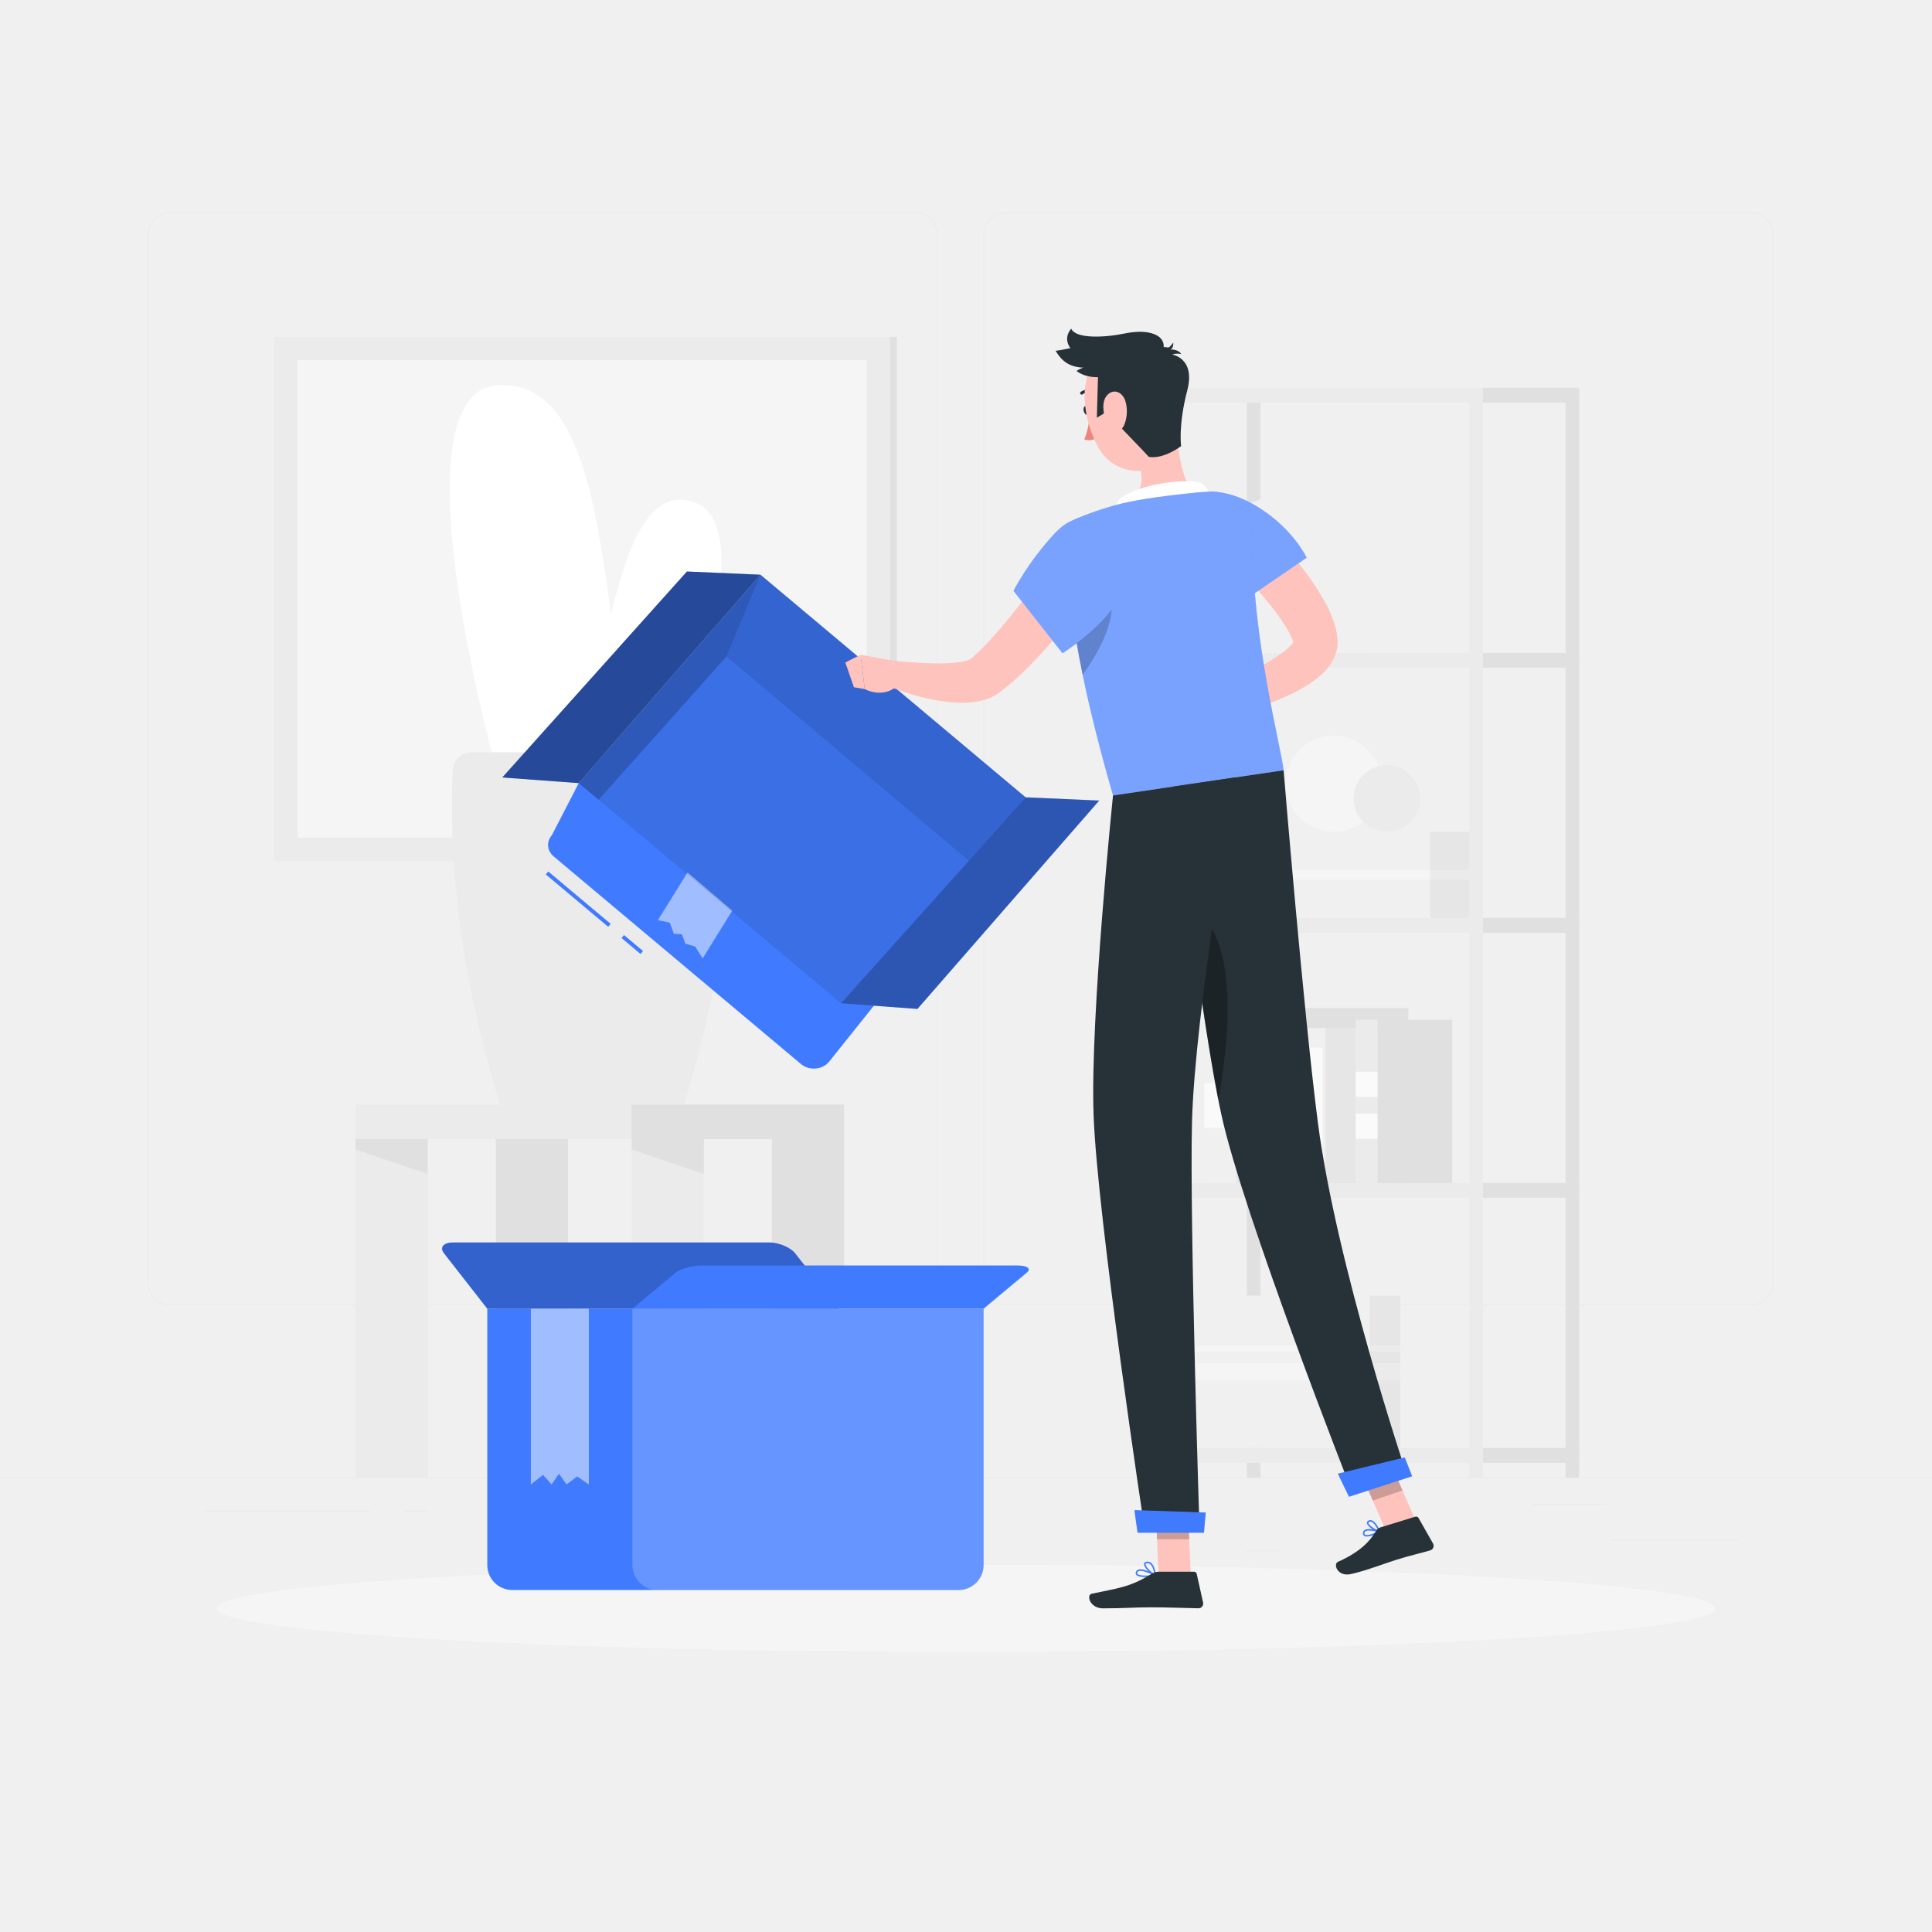
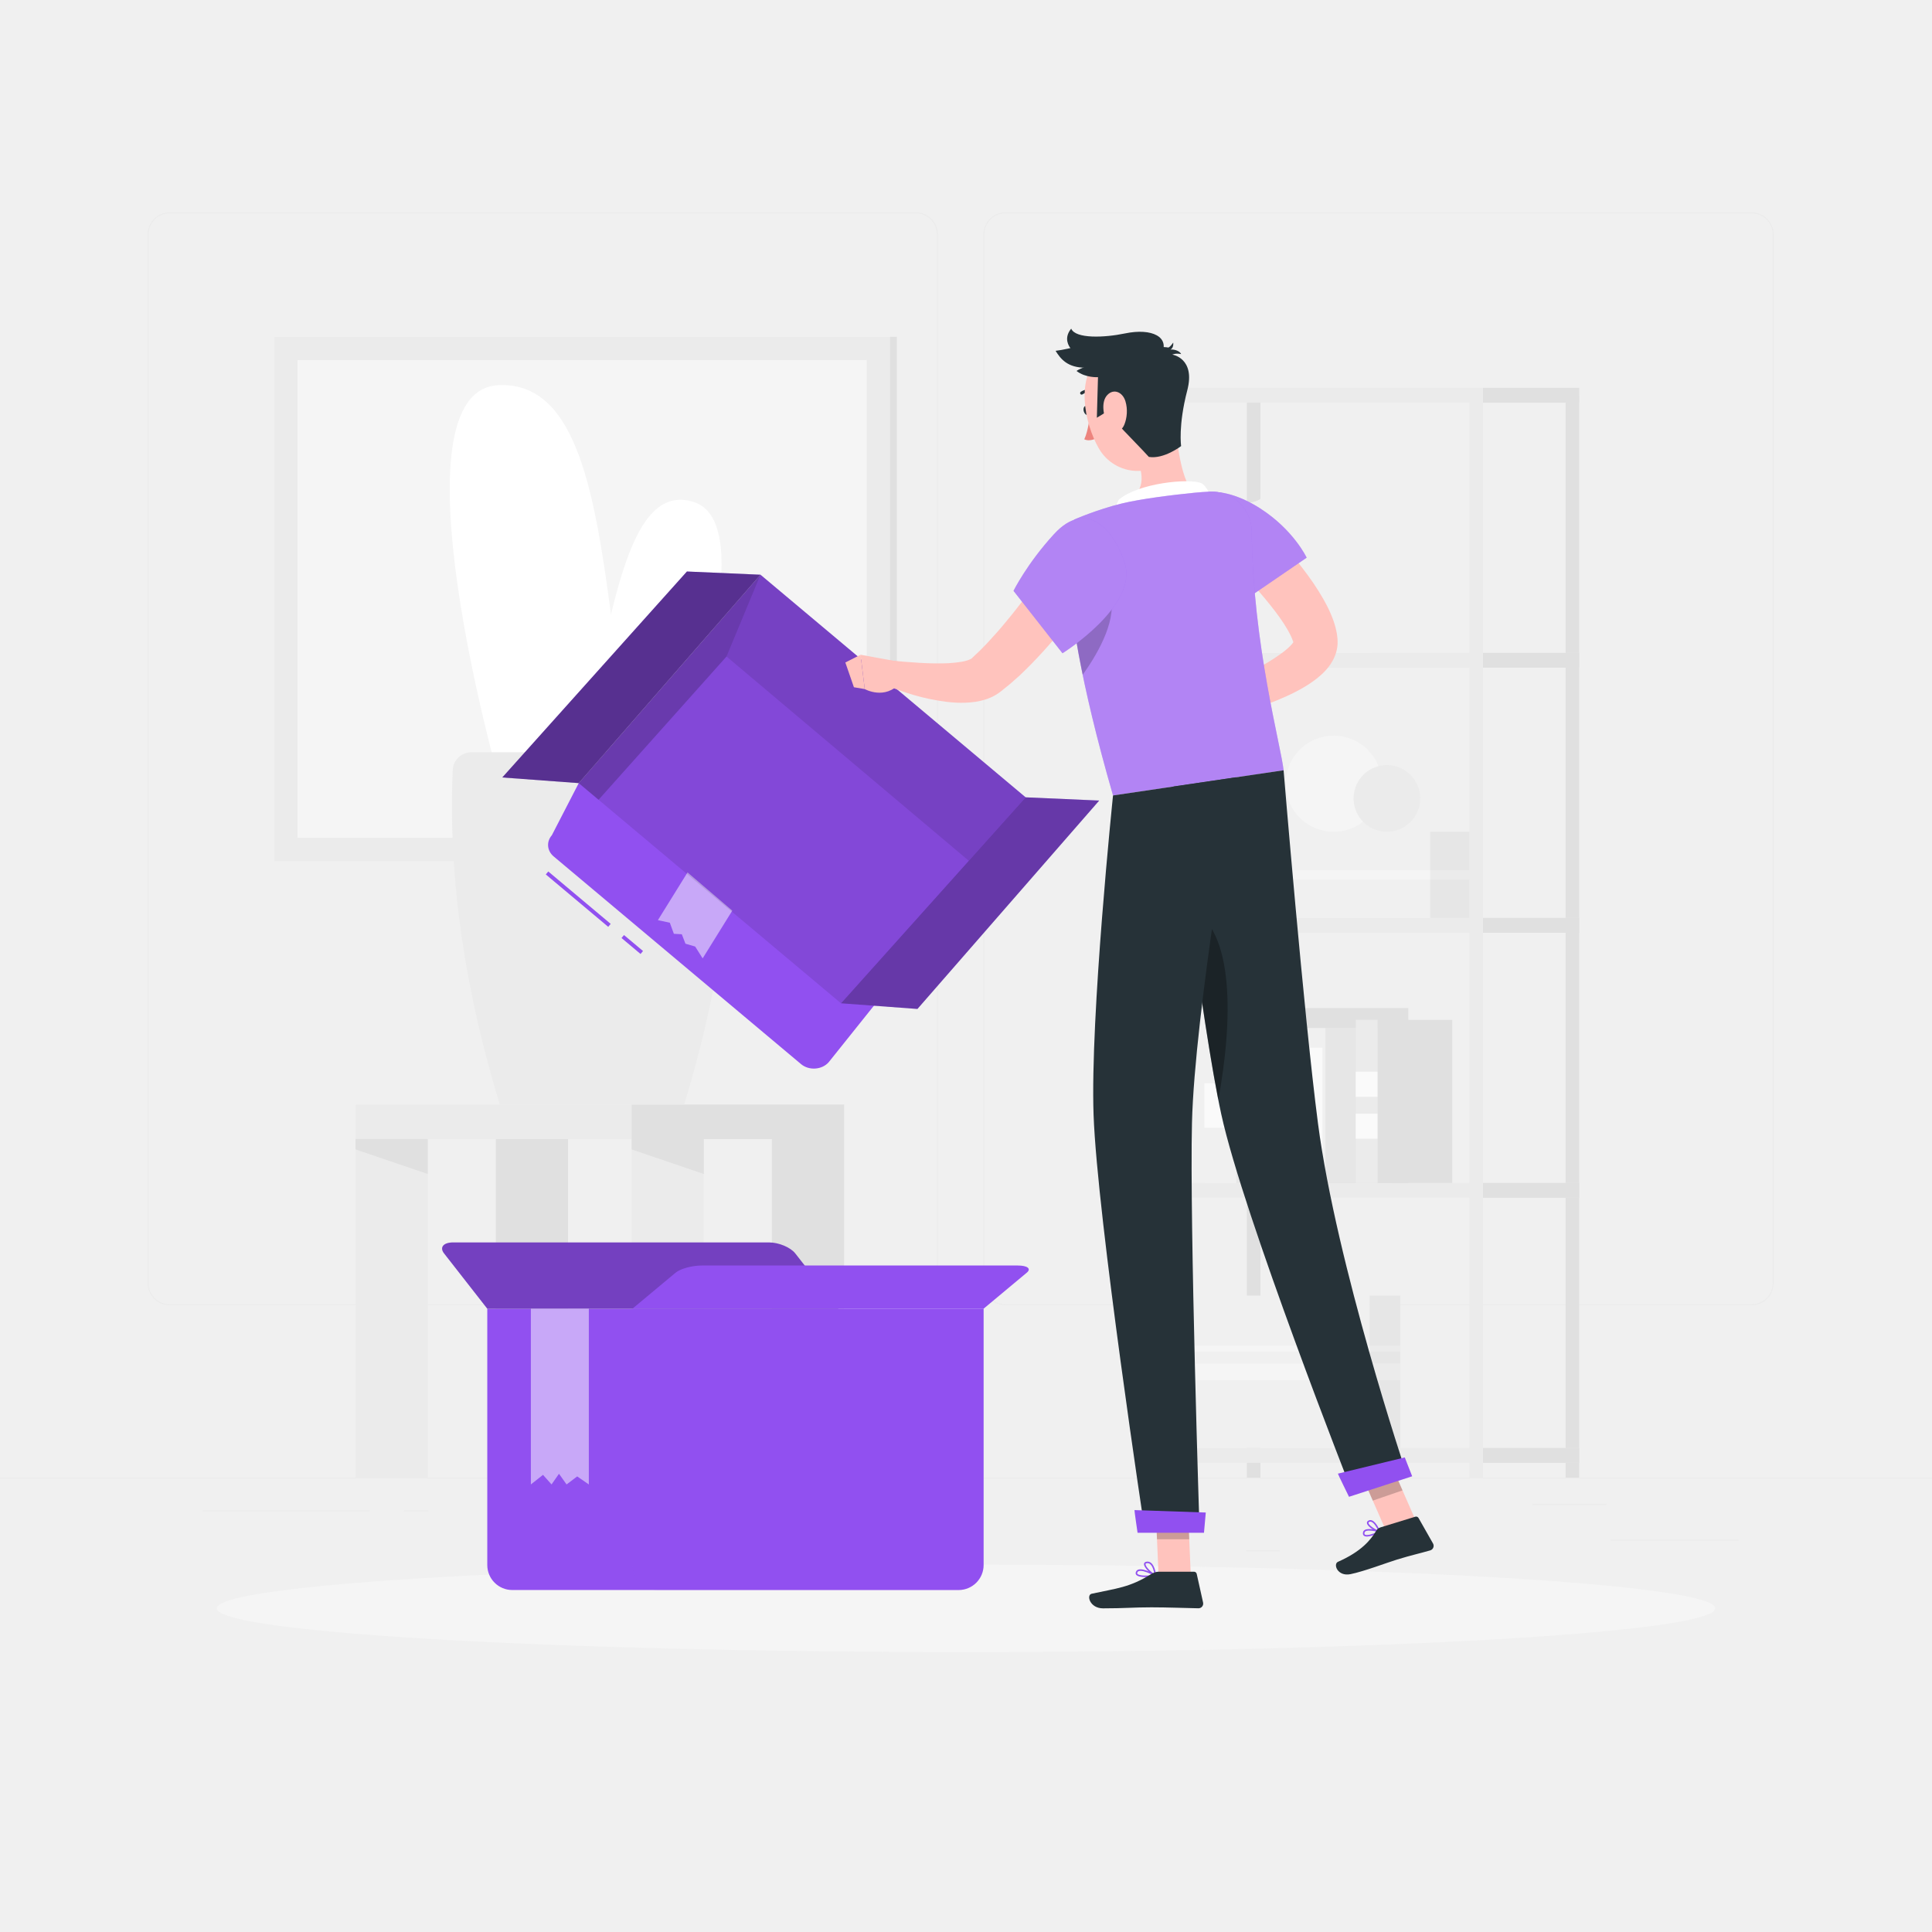
<svg xmlns="http://www.w3.org/2000/svg" version="1.1" x="0px" y="0px" viewBox="0 0 500 500" style="enable-background:new 0 0 500 500;" xml:space="preserve">
  <g id="Background_Complete">
    <g>
      <rect y="382.398" style="fill:#EBEBEB;" width="500" height="0.25" />
      <rect x="416.779" y="398.494" style="fill:#EBEBEB;" width="33.122" height="0.25" />
      <rect x="322.527" y="401.208" style="fill:#EBEBEB;" width="8.693" height="0.25" />
      <rect x="396.586" y="389.208" style="fill:#EBEBEB;" width="19.192" height="0.25" />
      <rect x="52.459" y="390.888" style="fill:#EBEBEB;" width="43.193" height="0.25" />
      <rect x="104.556" y="390.888" style="fill:#EBEBEB;" width="6.333" height="0.25" />
      <rect x="131.471" y="395.111" style="fill:#EBEBEB;" width="93.676" height="0.25" />
      <path style="fill:#EBEBEB;" d="M237.014,337.8H43.915c-3.147,0-5.708-2.561-5.708-5.708V60.66c0-3.147,2.561-5.708,5.708-5.708    h193.099c3.146,0,5.707,2.561,5.707,5.708v271.432C242.721,335.239,240.16,337.8,237.014,337.8z M43.915,55.203    c-3.01,0-5.458,2.448-5.458,5.458v271.432c0,3.01,2.448,5.458,5.458,5.458h193.099c3.009,0,5.457-2.448,5.457-5.458V60.66    c0-3.009-2.448-5.458-5.457-5.458H43.915z" />
      <path style="fill:#EBEBEB;" d="M453.31,337.8H260.212c-3.147,0-5.707-2.561-5.707-5.708V60.66c0-3.147,2.561-5.708,5.707-5.708    H453.31c3.148,0,5.708,2.561,5.708,5.708v271.432C459.019,335.239,456.458,337.8,453.31,337.8z M260.212,55.203    c-3.009,0-5.457,2.448-5.457,5.458v271.432c0,3.01,2.448,5.458,5.457,5.458H453.31c3.01,0,5.458-2.448,5.458-5.458V60.66    c0-3.009-2.448-5.458-5.458-5.458H260.212z" />
    </g>
    <g>
      <g>
        <rect x="92.029" y="285.867" style="fill:#EBEBEB;" width="126.417" height="8.923" />
        <rect x="163.476" y="285.867" style="fill:#E0E0E0;" width="54.969" height="8.923" />
        <rect x="92.029" y="294.791" style="fill:#EBEBEB;" width="18.677" height="87.608" />
        <polygon style="fill:#E0E0E0;" points="110.706,303.833 92.029,297.472 92.029,294.791 110.706,294.791    " />
        <rect x="199.768" y="294.791" style="fill:#E0E0E0;" width="18.678" height="87.608" />
        <rect x="163.476" y="294.791" style="fill:#EBEBEB;" width="18.678" height="87.608" />
        <polygon style="fill:#E0E0E0;" points="182.154,303.833 163.476,297.472 163.476,294.791 182.154,294.791    " />
        <rect x="128.321" y="294.791" style="fill:#E0E0E0;" width="18.677" height="87.608" />
      </g>
      <g>
        <rect x="71" y="87.166" style="fill:#EBEBEB;" width="159.333" height="135.667" />
        <rect x="230.333" y="87.166" transform="matrix(-1 -1.224647e-16 1.224647e-16 -1 462.4444 309.9997)" style="fill:#E0E0E0;" width="1.778" height="135.667" />
        <rect x="88.833" y="81.333" transform="matrix(-1.836970e-16 1 -1 -1.836970e-16 305.6665 4.3332)" style="fill:#F5F5F5;" width="123.667" height="147.333" />
      </g>
      <g>
        <path style="fill:#FFFFFF;" d="M148.888,198.056c8.975-30.027,11.5-74.248,30.646-68.144c19.145,6.104-5.935,71.532-5.935,71.532     L148.888,198.056z" />
        <path style="fill:#FFFFFF;" d="M164.352,199.554c-9.161-43.481-6.852-101.205-35.313-99.881c-28.461,1.324,0,101.771,0,101.771     L164.352,199.554z" />
        <g>
          <path style="fill:#EBEBEB;" d="M184.455,194.674h-62.301c-2.77,0-4.873,2.033-4.986,4.604      c-1.267,28.699,3.434,57.952,12.183,86.589h47.709c8.749-28.637,13.45-57.89,12.182-86.589      C189.128,196.707,187.029,194.674,184.455,194.674z" />
        </g>
      </g>
      <g>
        <g>
          <g>
            <rect x="322.69" y="102.298" style="fill:#E0E0E0;" width="3.51" height="280.101" />
            <rect x="405.182" y="102.298" style="fill:#E0E0E0;" width="3.51" height="280.101" />
            <rect x="297.799" y="102.298" style="fill:#EBEBEB;" width="3.51" height="280.101" />
            <rect x="380.291" y="102.298" style="fill:#EBEBEB;" width="3.51" height="280.101" />
            <rect x="297.799" y="100.383" style="fill:#EBEBEB;" width="110.894" height="3.829" />
            <rect x="297.799" y="168.973" style="fill:#EBEBEB;" width="110.894" height="3.829" />
            <rect x="297.799" y="237.563" style="fill:#EBEBEB;" width="110.894" height="3.829" />
            <rect x="297.799" y="306.152" style="fill:#EBEBEB;" width="110.894" height="3.829" />
            <rect x="297.799" y="374.742" style="fill:#EBEBEB;" width="110.894" height="3.829" />
            <rect x="383.801" y="100.382" style="fill:#E0E0E0;" width="24.891" height="3.829" />
            <rect x="383.801" y="168.972" style="fill:#E0E0E0;" width="24.891" height="3.829" />
            <rect x="383.801" y="237.562" style="fill:#E0E0E0;" width="24.891" height="3.829" />
            <rect x="383.801" y="306.151" style="fill:#E0E0E0;" width="24.891" height="3.829" />
            <rect x="383.801" y="374.741" style="fill:#E0E0E0;" width="24.891" height="3.829" />
          </g>
        </g>
        <path style="fill:#F0F0F0;" d="M342.535,123.712v-5.398h-13.334v5.398c0,3.526-2.859,6.385-6.385,6.385l0,0     c-3.527,0-6.385,2.859-6.385,6.385v32.49h38.875v-32.49c0-3.527-2.859-6.385-6.385-6.385h0     C345.393,130.097,342.535,127.238,342.535,123.712z" />
        <g>
          <rect x="311.703" y="215.255" style="fill:#F0F0F0;" width="58.419" height="22.307" />
          <rect x="370.121" y="215.255" transform="matrix(-1 -1.224647e-16 1.224647e-16 -1 750.4124 452.8169)" style="fill:#E6E6E6;" width="10.17" height="22.307" />
          <rect x="370.121" y="225.18" transform="matrix(-1 -1.224647e-16 1.224647e-16 -1 750.4124 452.8168)" style="fill:#EBEBEB;" width="10.17" height="2.458" />
          <rect x="311.703" y="225.18" style="fill:#F5F5F5;" width="58.419" height="2.458" />
        </g>
        <g>
          <rect x="308.835" y="335.303" style="fill:#F0F0F0;" width="45.632" height="39.439" />
          <rect x="354.467" y="335.303" transform="matrix(-1 -1.224647e-16 1.224647e-16 -1 716.8775 710.0451)" style="fill:#E6E6E6;" width="7.944" height="39.439" />
          <rect x="354.467" y="352.85" transform="matrix(-1 -1.224647e-16 1.224647e-16 -1 716.8775 710.045)" style="fill:#EBEBEB;" width="7.944" height="4.345" />
          <rect x="308.835" y="352.85" style="fill:#F5F5F5;" width="45.632" height="4.345" />
          <rect x="354.467" y="348.249" transform="matrix(-1 -1.224647e-16 1.224647e-16 -1 716.8775 698.0506)" style="fill:#EBEBEB;" width="7.944" height="1.552" />
          <rect x="308.835" y="348.249" style="fill:#F5F5F5;" width="45.632" height="1.552" />
        </g>
        <g>
          <g>
            <rect x="311.703" y="266.054" style="fill:#F0F0F0;" width="8.264" height="40.098" />
            <rect x="311.703" y="280.341" style="fill:#FAFAFA;" width="8.264" height="11.523" />
            <rect x="319.967" y="266.054" transform="matrix(-1 -1.224647e-16 1.224647e-16 -1 668.0332 572.2054)" style="fill:#E6E6E6;" width="28.099" height="40.098" />
          </g>
          <g>
            <rect x="323.391" y="260.868" style="fill:#EBEBEB;" width="9.333" height="45.283" />
            <rect x="323.391" y="275.261" style="fill:#FAFAFA;" width="9.333" height="6.972" />
            <rect x="323.391" y="286.903" style="fill:#FAFAFA;" width="9.333" height="6.972" />
            <rect x="332.724" y="260.868" transform="matrix(-1 -1.224647e-16 1.224647e-16 -1 697.1812 567.0197)" style="fill:#E0E0E0;" width="31.733" height="45.283" />
          </g>
          <g>
            <rect x="338.08" y="266.054" style="fill:#F0F0F0;" width="5.026" height="40.098" />
            <rect x="338.944" y="271.134" style="fill:#FAFAFA;" width="3.298" height="29.938" />
            <rect x="343.106" y="266.054" transform="matrix(-1 -1.224647e-16 1.224647e-16 -1 703.2985 572.2054)" style="fill:#E6E6E6;" width="17.087" height="40.098" />
          </g>
          <g>
            <rect x="350.863" y="263.937" style="fill:#EBEBEB;" width="5.676" height="42.214" />
            <rect x="350.863" y="277.355" style="fill:#FAFAFA;" width="5.676" height="6.5" />
            <rect x="350.863" y="288.207" style="fill:#FAFAFA;" width="5.676" height="6.5" />
            <rect x="356.539" y="263.937" transform="matrix(-1 -1.224647e-16 1.224647e-16 -1 732.3752 570.0888)" style="fill:#E0E0E0;" width="19.297" height="42.214" />
          </g>
        </g>
        <ellipse transform="matrix(0.7071 -0.7071 0.7071 0.7071 -42.3206 303.4691)" style="fill:#F5F5F5;" cx="345.159" cy="202.82" rx="12.435" ry="12.435" />
        <ellipse transform="matrix(0.9871 -0.1602 0.1602 0.9871 -28.4641 60.1604)" style="fill:#EBEBEB;" cx="358.919" cy="206.632" rx="8.623" ry="8.623" />
      </g>
    </g>
  </g>
  <g id="Background_Simple" style="display:none;">
    <g style="display:inline;">
-       <path style="fill:#407BFF;" d="M219.124,183.697c1.736-0.372,3.463-0.758,5.18-1.154c42.218-9.735,90.499-15.369,127.108,1.784    c35.891,16.816,31.482,52.444,10.493,85.161c-35.933,56.009-172.032,109.144-208.729,52.207    c-11.863-18.406,8.589-50.802-6.128-72.498c-16.755-24.7-94.319-9.081-78.821-63.649c8.593-30.257,30.629-28.48,54.314-18.66    c13.592,5.635,26.572,12.644,40.625,17.407C180.236,190.078,200.155,187.758,219.124,183.697z" />
+       <path style="fill:#9150F0;" d="M219.124,183.697c1.736-0.372,3.463-0.758,5.18-1.154c42.218-9.735,90.499-15.369,127.108,1.784    c35.891,16.816,31.482,52.444,10.493,85.161c-35.933,56.009-172.032,109.144-208.729,52.207    c-11.863-18.406,8.589-50.802-6.128-72.498c-16.755-24.7-94.319-9.081-78.821-63.649c8.593-30.257,30.629-28.48,54.314-18.66    c13.592,5.635,26.572,12.644,40.625,17.407C180.236,190.078,200.155,187.758,219.124,183.697z" />
      <path style="opacity:0.9;fill:#FFFFFF;" d="M219.124,183.697c1.736-0.372,3.463-0.758,5.18-1.154    c42.218-9.735,90.499-15.369,127.108,1.784c35.891,16.816,31.482,52.444,10.493,85.161    c-35.933,56.009-172.032,109.144-208.729,52.207c-11.863-18.406,8.589-50.802-6.128-72.498    c-16.755-24.7-94.319-9.081-78.821-63.649c8.593-30.257,30.629-28.48,54.314-18.66c13.592,5.635,26.572,12.644,40.625,17.407    C180.236,190.078,200.155,187.758,219.124,183.697z" />
    </g>
  </g>
  <g id="Shadow_1_">
    <ellipse id="_x3C_Path_x3E__356_" style="fill:#F5F5F5;" cx="250" cy="416.238" rx="193.889" ry="11.323" />
  </g>
  <g id="Box">
    <g>
-       <path style="fill:#407BFF;" d="M254.553,338.69H126.108v66.336c0,3.573,2.897,6.47,6.47,6.47h115.504    c3.573,0,6.47-2.897,6.47-6.47V338.69z" />
-       <g>
-         <path style="fill:#407BFF;" d="M126.108,338.69h90.883l-11.182-14.308c-1.226-1.569-4.27-2.841-6.798-2.841h-81.726     c-2.529,0-3.584,1.272-2.358,2.841L126.108,338.69z" />
+       <path style="fill:#9150F0;" d="M254.553,338.69H126.108v66.336c0,3.573,2.897,6.47,6.47,6.47h115.504    c3.573,0,6.47-2.897,6.47-6.47V338.69z" />
+       <g>
+         <path style="fill:#9150F0;" d="M126.108,338.69h90.883l-11.182-14.308c-1.226-1.569-4.27-2.841-6.798-2.841h-81.726     c-2.529,0-3.584,1.272-2.358,2.841L126.108,338.69z" />
        <path style="opacity:0.2;" d="M126.108,338.69h90.883l-11.182-14.308c-1.226-1.569-4.27-2.841-6.798-2.841h-81.726     c-2.529,0-3.584,1.272-2.358,2.841L126.108,338.69z" />
      </g>
-       <path style="fill:#407BFF;" d="M254.553,338.69H163.67l11.182-9.326c1.226-1.023,4.27-1.852,6.798-1.852h81.726    c2.528,0,3.584,0.829,2.358,1.852L254.553,338.69z" />
-       <path style="opacity:0.2;fill:#FFFFFF;" d="M254.553,338.69H163.67v66.336c0,3.573,2.897,6.47,6.47,6.47h77.942    c3.573,0,6.47-2.897,6.47-6.47V338.69z" />
+       <path style="fill:#9150F0;" d="M254.553,338.69H163.67l11.182-9.326c1.226-1.023,4.27-1.852,6.798-1.852h81.726    c2.528,0,3.584,0.829,2.358,1.852L254.553,338.69z" />
+       <path style="opacity:0.2;fill:#9150F0;" d="M254.553,338.69H163.67v66.336c0,3.573,2.897,6.47,6.47,6.47h77.942    c3.573,0,6.47-2.897,6.47-6.47V338.69z" />
      <polygon style="opacity:0.5;fill:#FFFFFF;" points="137.389,338.69 137.389,384.172 140.53,381.693 142.741,384.172     144.665,381.411 146.627,384.172 149.374,382.095 152.389,384.172 152.389,338.69   " />
    </g>
  </g>
  <g id="Character_1_">
    <g>
      <g>
-         <line style="fill:none;stroke:#407BFF;stroke-miterlimit:10;" x1="157.725" y1="239.48" x2="141.573" y2="225.92" />
-         <line style="fill:none;stroke:#407BFF;stroke-miterlimit:10;" x1="166.094" y1="246.506" x2="161.168" y2="242.371" />
-         <path style="fill:#407BFF;" d="M214.474,274.889l53.278-66.594l-70.938-59.555l-47.036,53.929l-6.962,13.491     c-1.463,1.678-1.26,4.03,0.473,5.485l64.014,53.742C209.369,277.121,212.731,276.888,214.474,274.889z" />
+         <line style="fill:none;stroke:#9150F0;stroke-miterlimit:10;" x1="157.725" y1="239.48" x2="141.573" y2="225.92" />
+         <line style="fill:none;stroke:#9150F0;stroke-miterlimit:10;" x1="166.094" y1="246.506" x2="161.168" y2="242.371" />
+         <path style="fill:#9150F0;" d="M214.474,274.889l53.278-66.594l-70.938-59.555l-47.036,53.929l-6.962,13.491     c-1.463,1.678-1.26,4.03,0.473,5.485l64.014,53.742C209.369,277.121,212.731,276.888,214.474,274.889z" />
        <polygon style="opacity:0.5;fill:#FFFFFF;" points="177.933,225.782 170.263,238.135 173.347,238.798 174.395,241.665      176.451,241.785 177.396,244.229 179.909,244.964 181.845,248.029 189.514,235.675    " />
        <polygon style="opacity:0.1;" points="265.433,206.347 217.65,259.65 149.778,202.669 196.814,148.741    " />
        <g>
-           <polygon style="fill:#407BFF;" points="265.433,206.347 217.65,259.65 237.433,261.113 284.47,207.184     " />
+           <polygon style="fill:#9150F0;" points="265.433,206.347 217.65,259.65 237.433,261.113 284.47,207.184     " />
          <polygon style="opacity:0.3;" points="265.433,206.347 217.65,259.65 237.433,261.113 284.47,207.184     " />
        </g>
        <g>
-           <polygon style="fill:#407BFF;" points="177.777,147.904 129.995,201.206 149.778,202.669 196.814,148.741     " />
+           <polygon style="fill:#9150F0;" points="177.777,147.904 129.995,201.206 149.778,202.669 196.814,148.741     " />
          <polygon style="opacity:0.4;" points="177.777,147.904 129.995,201.206 149.778,202.669 196.814,148.741     " />
        </g>
        <polygon style="opacity:0.1;" points="250.718,222.762 265.433,206.347 196.814,148.741 188.025,169.898    " />
        <polygon style="opacity:0.2;" points="149.778,202.669 196.814,148.741 188.025,169.898 154.909,206.977    " />
      </g>
      <g>
        <path style="fill:#263238;" d="M282.014,106.007c0.189,0.646,0.001,1.269-0.421,1.393c-0.422,0.124-0.918-0.299-1.107-0.945     c-0.19-0.646-0.001-1.269,0.421-1.393C281.329,104.939,281.825,105.362,282.014,106.007z" />
        <path style="fill:#ED847E;" d="M282.075,107.259c0,0-0.375,4.156-1.463,6.427c1.455,0.731,3.254-0.326,3.254-0.326     L282.075,107.259z" />
        <path style="fill:#263238;" d="M283.326,101.729c0.085-0.045,0.154-0.121,0.188-0.218c0.072-0.206-0.036-0.431-0.242-0.504     c-2.062-0.727-3.52,0.367-3.583,0.414c-0.173,0.133-0.206,0.381-0.073,0.554c0.133,0.173,0.383,0.203,0.553,0.074l0,0     c0.048-0.036,1.196-0.876,2.841-0.297C283.118,101.79,283.232,101.778,283.326,101.729z" />
        <path style="fill:#FFC3BD;" d="M304.242,110.283c0.437,5.3,1.75,15.025,4.882,17.239c0,0-0.746,6.368-11.964,8.025     c-12.335,1.822-6.799-5.253-6.799-5.253c6.495-2.602,5.583-7.571,3.718-12.089l4.767-5.463     C300.634,110.69,304.018,107.57,304.242,110.283z" />
        <path style="fill:#FFFFFF;" d="M313.153,130.107c1.005-0.908-1.021-4.546-2.23-5.053c-3.221-1.353-16.395-0.016-21.348,4.243     c-1.419,2.253-0.389,4.689-0.389,4.689L313.153,130.107z" />
-         <path style="fill:#407BFF;" d="M355.092,397.408c-0.818,0.251-1.649,0.369-2.079,0.061c-0.181-0.129-0.374-0.39-0.268-0.898     c0.056-0.267,0.209-0.477,0.458-0.622c1.077-0.631,3.745,0.202,3.859,0.238c0.074,0.023,0.128,0.089,0.136,0.166     c0.009,0.077-0.029,0.153-0.095,0.192C356.724,396.769,355.914,397.156,355.092,397.408z M353.627,396.194     c-0.083,0.026-0.159,0.057-0.225,0.096c-0.15,0.088-0.238,0.206-0.271,0.362c-0.075,0.363,0.065,0.464,0.112,0.497     c0.479,0.342,2.109-0.148,3.239-0.715C355.665,396.221,354.352,395.972,353.627,396.194z" />
-         <path style="fill:#407BFF;" d="M357.059,396.565c-0.031,0.009-0.064,0.011-0.097,0.005c-0.963-0.195-3.094-1.453-3.198-2.394     c-0.019-0.171,0.015-0.486,0.45-0.68c0.283-0.126,0.577-0.127,0.879-0.004c1.159,0.473,2.056,2.716,2.093,2.811     c0.026,0.068,0.015,0.144-0.032,0.199C357.128,396.532,357.095,396.554,357.059,396.565z M354.458,393.825     c-0.028,0.009-0.056,0.019-0.084,0.032c-0.236,0.105-0.223,0.224-0.217,0.275c0.061,0.556,1.483,1.564,2.494,1.936     c-0.3-0.644-0.965-1.907-1.709-2.21C354.773,393.788,354.614,393.777,354.458,393.825z" />
-         <path style="fill:#407BFF;" d="M296.483,408.148c-1.071,0-2.105-0.147-2.451-0.628c-0.121-0.168-0.217-0.455,0.017-0.864     c0.13-0.229,0.341-0.385,0.626-0.462c1.388-0.378,4.304,1.284,4.427,1.355c0.071,0.041,0.11,0.122,0.096,0.203     c-0.013,0.081-0.076,0.146-0.156,0.162C298.509,408.021,297.48,408.148,296.483,408.148z M295.16,406.531     c-0.139,0-0.268,0.014-0.382,0.045c-0.182,0.05-0.309,0.14-0.387,0.276c-0.14,0.245-0.089,0.367-0.038,0.437     c0.388,0.539,2.497,0.552,4.048,0.332C297.626,407.224,296.134,406.531,295.16,406.531z" />
-         <path style="fill:#407BFF;" d="M299.003,407.918c-0.028,0-0.055-0.006-0.081-0.018c-1.007-0.452-3.001-2.256-2.849-3.199     c0.036-0.222,0.193-0.497,0.736-0.552c0.405-0.041,0.772,0.073,1.096,0.339c1.061,0.872,1.286,3.119,1.295,3.214     c0.007,0.07-0.024,0.138-0.081,0.179C299.084,407.905,299.043,407.918,299.003,407.918z M296.967,404.536     c-0.039,0-0.079,0.002-0.119,0.006c-0.355,0.036-0.378,0.176-0.385,0.222c-0.091,0.566,1.264,1.984,2.291,2.601     c-0.107-0.656-0.404-2.001-1.101-2.572C297.444,404.621,297.218,404.536,296.967,404.536z" />
+         <path style="fill:#9150F0;" d="M355.092,397.408c-0.818,0.251-1.649,0.369-2.079,0.061c-0.181-0.129-0.374-0.39-0.268-0.898     c0.056-0.267,0.209-0.477,0.458-0.622c1.077-0.631,3.745,0.202,3.859,0.238c0.074,0.023,0.128,0.089,0.136,0.166     c0.009,0.077-0.029,0.153-0.095,0.192C356.724,396.769,355.914,397.156,355.092,397.408z M353.627,396.194     c-0.083,0.026-0.159,0.057-0.225,0.096c-0.15,0.088-0.238,0.206-0.271,0.362c-0.075,0.363,0.065,0.464,0.112,0.497     c0.479,0.342,2.109-0.148,3.239-0.715C355.665,396.221,354.352,395.972,353.627,396.194z" />
+         <path style="fill:#9150F0;" d="M357.059,396.565c-0.031,0.009-0.064,0.011-0.097,0.005c-0.963-0.195-3.094-1.453-3.198-2.394     c-0.019-0.171,0.015-0.486,0.45-0.68c0.283-0.126,0.577-0.127,0.879-0.004c1.159,0.473,2.056,2.716,2.093,2.811     c0.026,0.068,0.015,0.144-0.032,0.199C357.128,396.532,357.095,396.554,357.059,396.565z M354.458,393.825     c-0.028,0.009-0.056,0.019-0.084,0.032c-0.236,0.105-0.223,0.224-0.217,0.275c0.061,0.556,1.483,1.564,2.494,1.936     c-0.3-0.644-0.965-1.907-1.709-2.21C354.773,393.788,354.614,393.777,354.458,393.825z" />
+         <path style="fill:#9150F0;" d="M296.483,408.148c-1.071,0-2.105-0.147-2.451-0.628c-0.121-0.168-0.217-0.455,0.017-0.864     c0.13-0.229,0.341-0.385,0.626-0.462c1.388-0.378,4.304,1.284,4.427,1.355c0.071,0.041,0.11,0.122,0.096,0.203     c-0.013,0.081-0.076,0.146-0.156,0.162C298.509,408.021,297.48,408.148,296.483,408.148z M295.16,406.531     c-0.139,0-0.268,0.014-0.382,0.045c-0.182,0.05-0.309,0.14-0.387,0.276c-0.14,0.245-0.089,0.367-0.038,0.437     c0.388,0.539,2.497,0.552,4.048,0.332C297.626,407.224,296.134,406.531,295.16,406.531z" />
+         <path style="fill:#9150F0;" d="M299.003,407.918c-0.028,0-0.055-0.006-0.081-0.018c-1.007-0.452-3.001-2.256-2.849-3.199     c0.036-0.222,0.193-0.497,0.736-0.552c0.405-0.041,0.772,0.073,1.096,0.339c1.061,0.872,1.286,3.119,1.295,3.214     c0.007,0.07-0.024,0.138-0.081,0.179C299.084,407.905,299.043,407.918,299.003,407.918z M296.967,404.536     c-0.039,0-0.079,0.002-0.119,0.006c-0.355,0.036-0.378,0.176-0.385,0.222c-0.091,0.566,1.264,1.984,2.291,2.601     c-0.107-0.656-0.404-2.001-1.101-2.572C297.444,404.621,297.218,404.536,296.967,404.536z" />
        <polygon style="fill:#FFC3BD;" points="308.176,407.72 299.834,407.72 299.003,388.402 307.345,388.402    " />
        <polygon style="fill:#FFC3BD;" points="366.828,394.531 359.141,397.181 351.163,378.967 358.85,376.317    " />
        <path style="fill:#263238;" d="M357.313,395.27l8.96-2.748c0.326-0.1,0.678,0.04,0.846,0.337l3.75,6.606     c0.389,0.685,0.024,1.558-0.733,1.776c-3.145,0.906-4.72,1.188-8.661,2.397c-2.424,0.743-8.542,3.063-11.974,3.753     c-3.357,0.675-4.564-2.614-3.22-3.204c6.024-2.646,8.463-5.657,9.888-8.029C356.426,395.729,356.836,395.416,357.313,395.27z" />
        <path style="fill:#263238;" d="M299.889,406.754l9.11,0c0.341,0,0.636,0.237,0.71,0.57l1.648,7.415     c0.171,0.769-0.413,1.497-1.2,1.484c-3.286-0.056-8.035-0.248-12.165-0.248c-4.83,0-6.866,0.263-12.53,0.263     c-3.425,0-4.375-3.462-2.942-3.776c6.526-1.427,9.72-1.581,15.359-5.058C298.492,407.026,299.169,406.754,299.889,406.754z" />
        <g>
          <g>
            <path style="fill:#FFC3BD;" d="M324.14,132.842c2.426,2.231,4.529,4.461,6.705,6.787c2.128,2.339,4.202,4.745,6.162,7.309       c1.976,2.553,3.854,5.234,5.558,8.245c0.849,1.515,1.664,3.108,2.344,4.94c0.168,0.465,0.34,0.912,0.484,1.43       c0.15,0.498,0.297,0.994,0.409,1.564l0.171,0.828l0.117,0.92c0.072,0.445,0.145,1.661,0.004,2.548       c-0.26,1.876-0.994,3.322-1.721,4.436c-0.74,1.108-1.533,1.933-2.302,2.654c-1.548,1.424-3.064,2.426-4.566,3.329       c-3.007,1.768-5.99,3.037-8.98,4.185c-5.995,2.253-11.973,3.822-18.176,4.997l-1.749-6.014       c5.43-2.353,10.927-4.888,16.032-7.605c2.543-1.365,5.012-2.829,7.105-4.377c1.037-0.763,1.982-1.576,2.595-2.294       c0.307-0.351,0.514-0.683,0.594-0.857c0.073-0.171-0.031-0.15-0.109,0.211c-0.066,0.67-0.052,0.15-0.218-0.209       c-0.045-0.175-0.141-0.4-0.231-0.623c-0.073-0.212-0.202-0.464-0.313-0.706c-0.473-0.981-1.099-2.076-1.806-3.17       c-1.437-2.196-3.176-4.422-5.001-6.611c-1.838-2.184-3.778-4.351-5.767-6.485c-1.953-2.136-4.085-4.273-6.04-6.257       L324.14,132.842z" />
          </g>
          <path style="fill:#FFC3BD;" d="M310.866,180.074l-7.918,2.38l5.06,8.321c0,0,4.656-1.925,5.678-5.876L310.866,180.074z" />
          <polygon style="fill:#FFC3BD;" points="299.822,185.396 302.919,192.26 308.008,190.775 302.948,182.454     " />
          <g>
            <g>
-               <path style="fill:#407BFF;" d="M305.699,135.103c-0.753,7.986,16.172,20.374,16.172,20.374l16.292-11.149        c0,0-3.349-7.177-12.022-12.747C316.82,125.595,306.637,125.162,305.699,135.103z" />
+               <path style="fill:#9150F0;" d="M305.699,135.103c-0.753,7.986,16.172,20.374,16.172,20.374l16.292-11.149        c0,0-3.349-7.177-12.022-12.747C316.82,125.595,306.637,125.162,305.699,135.103z" />
            </g>
            <g style="opacity:0.3;">
              <path style="fill:#FFFFFF;" d="M305.699,135.103c-0.753,7.986,16.172,20.374,16.172,20.374l16.292-11.149        c0,0-3.349-7.177-12.022-12.747C316.82,125.595,306.637,125.162,305.699,135.103z" />
            </g>
          </g>
        </g>
        <g>
          <g>
-             <path style="fill:#407BFF;" d="M278.005,134.458c0,0-7.318,11.219,10.046,71.402l44.14-6.519       c-0.623-6.103-8.007-32.709-8.249-61.805c-0.049-5.906-5.009-10.602-10.908-10.303c-1.289,0.066-2.608,0.158-3.91,0.287       c-5.68,0.561-13.872,1.587-18.764,2.772C283.911,131.855,278.005,134.458,278.005,134.458z" />
+             <path style="fill:#9150F0;" d="M278.005,134.458c0,0-7.318,11.219,10.046,71.402l44.14-6.519       c-0.623-6.103-8.007-32.709-8.249-61.805c-0.049-5.906-5.009-10.602-10.908-10.303c-1.289,0.066-2.608,0.158-3.91,0.287       c-5.68,0.561-13.872,1.587-18.764,2.772C283.911,131.855,278.005,134.458,278.005,134.458z" />
          </g>
          <g style="opacity:0.3;">
            <path style="fill:#FFFFFF;" d="M278.005,134.458c0,0-7.318,11.219,10.046,71.402l44.14-6.519       c-0.623-6.103-8.007-32.709-8.249-61.805c-0.049-5.906-5.009-10.602-10.908-10.303c-1.289,0.066-2.608,0.158-3.91,0.287       c-5.68,0.561-13.872,1.587-18.764,2.772C283.911,131.855,278.005,134.458,278.005,134.458z" />
          </g>
        </g>
        <path style="opacity:0.2;" d="M276.918,153.797l0.147-0.171l10.387,0.922c1.575,6.701-4.203,15.842-7.25,20.079     C278.428,166.039,277.431,159.208,276.918,153.797z" />
        <g>
          <polygon style="opacity:0.2;" points="299.005,388.407 299.431,398.365 307.777,398.365 307.35,388.407     " />
          <polygon style="opacity:0.2;" points="358.854,376.321 351.164,378.973 355.28,388.36 362.97,385.708     " />
        </g>
        <path style="fill:#FFC3BD;" d="M303.147,98.318c1.84,8.072,3.328,12.703,0.518,17.948c-4.227,7.89-15.08,7.132-19.295-0.228     c-3.794-6.624-6.166-18.712,0.669-24.145C291.772,86.54,301.306,90.246,303.147,98.318z" />
        <path style="fill:#263238;" d="M286.937,106.232l-3.072,1.879l0.294-10.5c0,0-3.222,0.222-5.556-1.611     c1.111-1.056,18.389-7.111,23.778-6.056c0.556-0.236,1.243-1.278,1.243-1.278s0.208,1.313-0.708,1.813     c0.667-0.125,2.31,0.188,2.771,1.16c-1.448-0.306-2.292,0.132-2.292,0.132s6.044,0.907,3.875,9.229     c-2.389,9.167-1.596,14.444-1.596,14.444s-4.46,3.445-8.348,2.806C293.187,113.694,287.215,108.214,286.937,106.232z" />
        <path style="fill:#263238;" d="M281.061,95.167c-4.875,0.042-6.625-2.375-7.875-4.375c3.5-0.375,10.792-2.625,16.208-3     c5.417-0.375,11.333,0.625,9.542,2.958S281.061,95.167,281.061,95.167z" />
        <path style="fill:#263238;" d="M282.133,92.998c-3.974-0.554-7.905-4.331-4.905-7.942c1.111,2.659,8.605,2.348,13.92,1.236     c6.969-1.458,11.85,0.897,9.369,5.666C299.158,94.568,282.133,92.998,282.133,92.998z" />
        <path style="fill:#FFC3BD;" d="M291.262,103.844c0.633,2.074,0.402,4.333-0.267,6.003c-1.006,2.512-3.219,2.005-4.372-0.17     c-1.038-1.958-1.765-5.623-0.066-7.434C288.23,100.458,290.538,101.472,291.262,103.844z" />
        <path style="fill:#263238;" d="M303.709,203.548c0,0,7.162,60.951,12.36,84.835c5.691,26.154,33.763,97.48,33.763,97.48     l14.038-4.844c0,0-17.998-53.7-22.774-90.265c-3.669-28.086-8.904-91.412-8.904-91.412L303.709,203.548z" />
-         <path style="fill:#407BFF;" d="M346.247,381.378c-0.062,0.02,2.874,5.992,2.874,5.992l16.35-5.308l-1.917-4.883L346.247,381.378z     " />
+         <path style="fill:#9150F0;" d="M346.247,381.378c-0.062,0.02,2.874,5.992,2.874,5.992l16.35-5.308l-1.917-4.883L346.247,381.378z     " />
        <path style="opacity:0.3;" d="M307.656,234.823c2.241,16.933,5.11,36.957,7.638,49.811     C318.948,264.96,319.872,240.209,307.656,234.823z" />
        <path style="fill:#263238;" d="M288.051,205.86c0,0-5.94,57.258-5.033,82.698c0.944,26.461,13.305,107.879,13.305,107.879h14.132     c0,0-2.6-79.872-1.972-105.859c0.685-28.33,11.308-89.405,11.308-89.405L288.051,205.86z" />
-         <path style="fill:#407BFF;" d="M293.603,390.808c-0.065,0,0.797,5.867,0.797,5.867h17.19l0.465-5.236L293.603,390.808z" />
+         <path style="fill:#9150F0;" d="M293.603,390.808c-0.065,0,0.797,5.867,0.797,5.867h17.19l0.465-5.236L293.603,390.808z" />
        <g>
          <path style="fill:#FFC3BD;" d="M285.315,148.519c-1.562,2.48-3.145,4.71-4.789,7.005c-1.631,2.281-3.353,4.497-5.105,6.7      c-3.545,4.38-7.326,8.616-11.569,12.618c-1.124,0.972-2.156,1.975-3.361,2.908l-0.879,0.708l-0.439,0.353      c-0.164,0.129-0.23,0.195-0.563,0.435c-1.111,0.808-2.208,1.308-3.228,1.67c-2.056,0.702-3.843,0.865-5.527,0.944      c-1.68,0.068-3.252-0.037-4.774-0.214c-6.067-0.747-11.413-2.439-16.747-4.732l1.724-6.021      c5.184,0.518,10.598,0.96,15.426,0.741c1.2-0.069,2.359-0.191,3.393-0.37c1.023-0.18,1.951-0.475,2.439-0.764      c0.247-0.133,0.376-0.26,0.343-0.288c-0.056,0.04,0.128-0.126,0.223-0.218l0.334-0.315l0.669-0.628      c0.9-0.8,1.756-1.772,2.635-2.646c1.731-1.863,3.445-3.772,5.082-5.806c1.669-1.991,3.279-4.072,4.875-6.163      c1.602-2.092,3.15-4.236,4.717-6.369c1.542-2.126,3.08-4.365,4.517-6.436L285.315,148.519z" />
        </g>
        <g>
          <g>
-             <path style="fill:#407BFF;" d="M291.117,145.868c3.365,10.995-16.145,23.195-16.145,23.195l-12.677-16.157       c0,0,3.516-7.093,10.497-14.691C281.416,128.83,288.556,137.498,291.117,145.868z" />
+             <path style="fill:#9150F0;" d="M291.117,145.868c3.365,10.995-16.145,23.195-16.145,23.195l-12.677-16.157       c0,0,3.516-7.093,10.497-14.691C281.416,128.83,288.556,137.498,291.117,145.868z" />
          </g>
          <g style="opacity:0.3;">
            <path style="fill:#FFFFFF;" d="M291.117,145.868c3.365,10.995-16.145,23.195-16.145,23.195l-12.677-16.157       c0,0,3.516-7.093,10.497-14.691C281.416,128.83,288.556,137.498,291.117,145.868z" />
          </g>
        </g>
        <path style="fill:#FFC3BD;" d="M232.975,171.329l-10.262-1.883l1.08,8.886c0,0,5.333,2.987,9.211-1.689L232.975,171.329z" />
        <polygon style="fill:#FFC3BD;" points="218.772,171.45 220.992,177.859 223.793,178.332 222.713,169.446    " />
      </g>
    </g>
  </g>
</svg>
